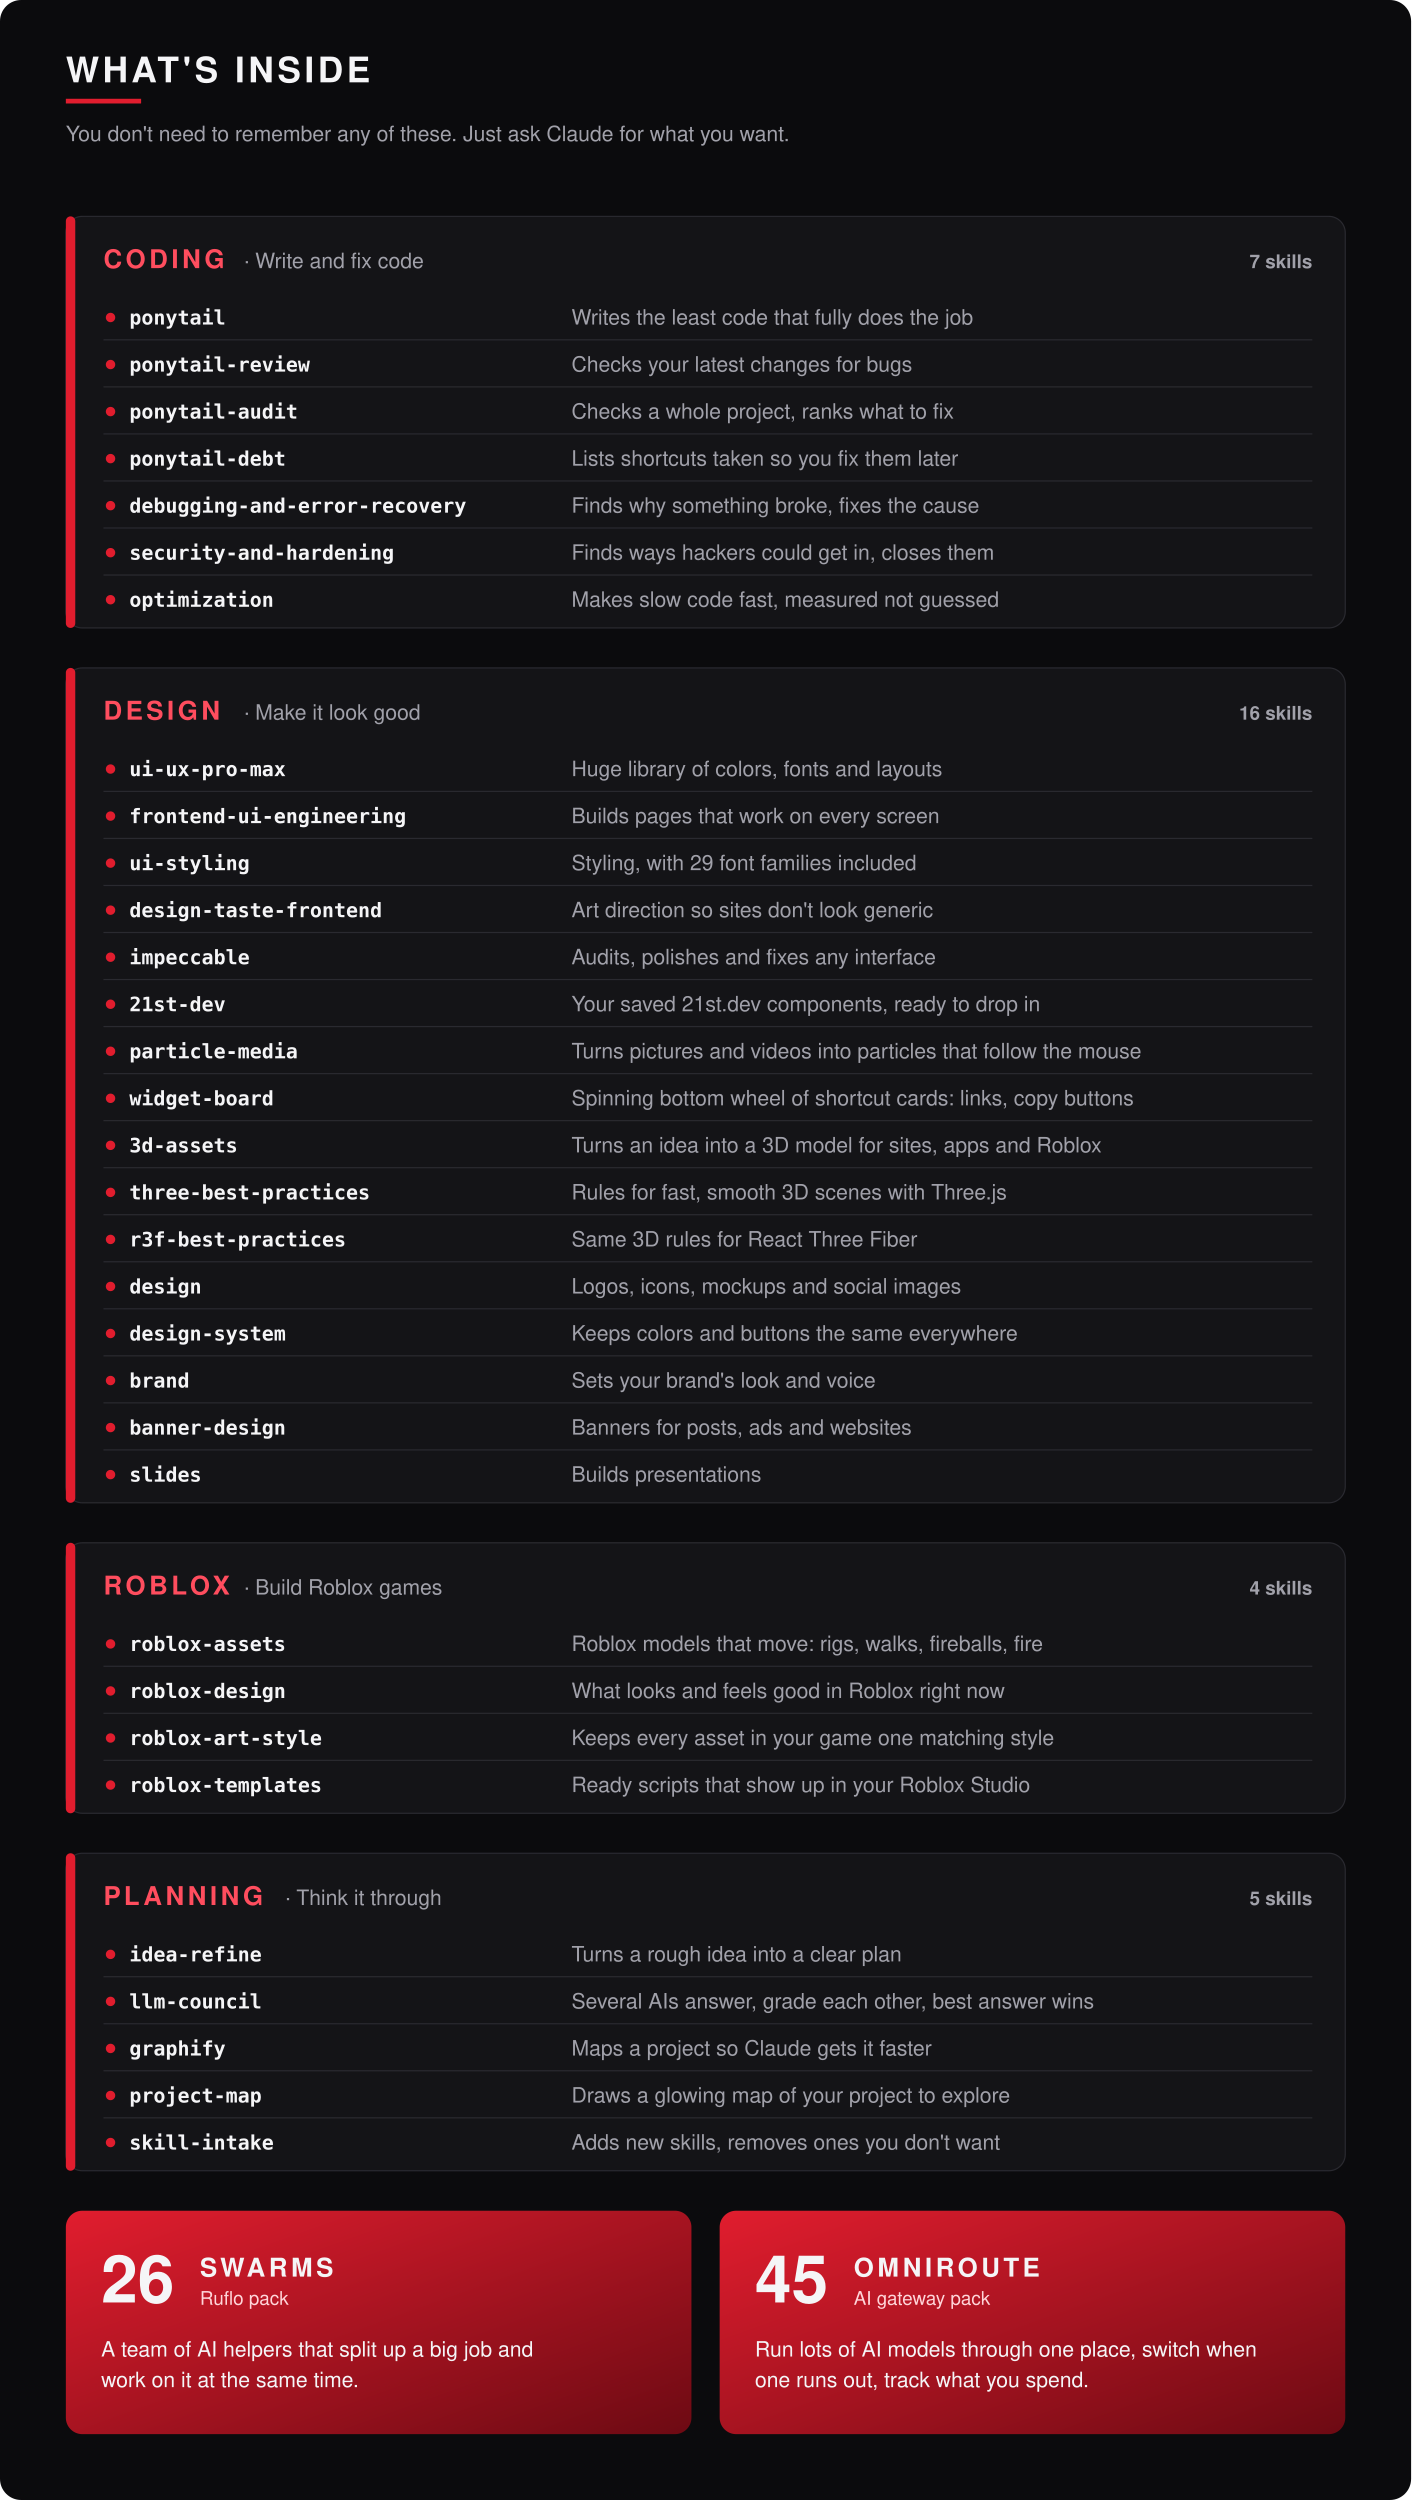
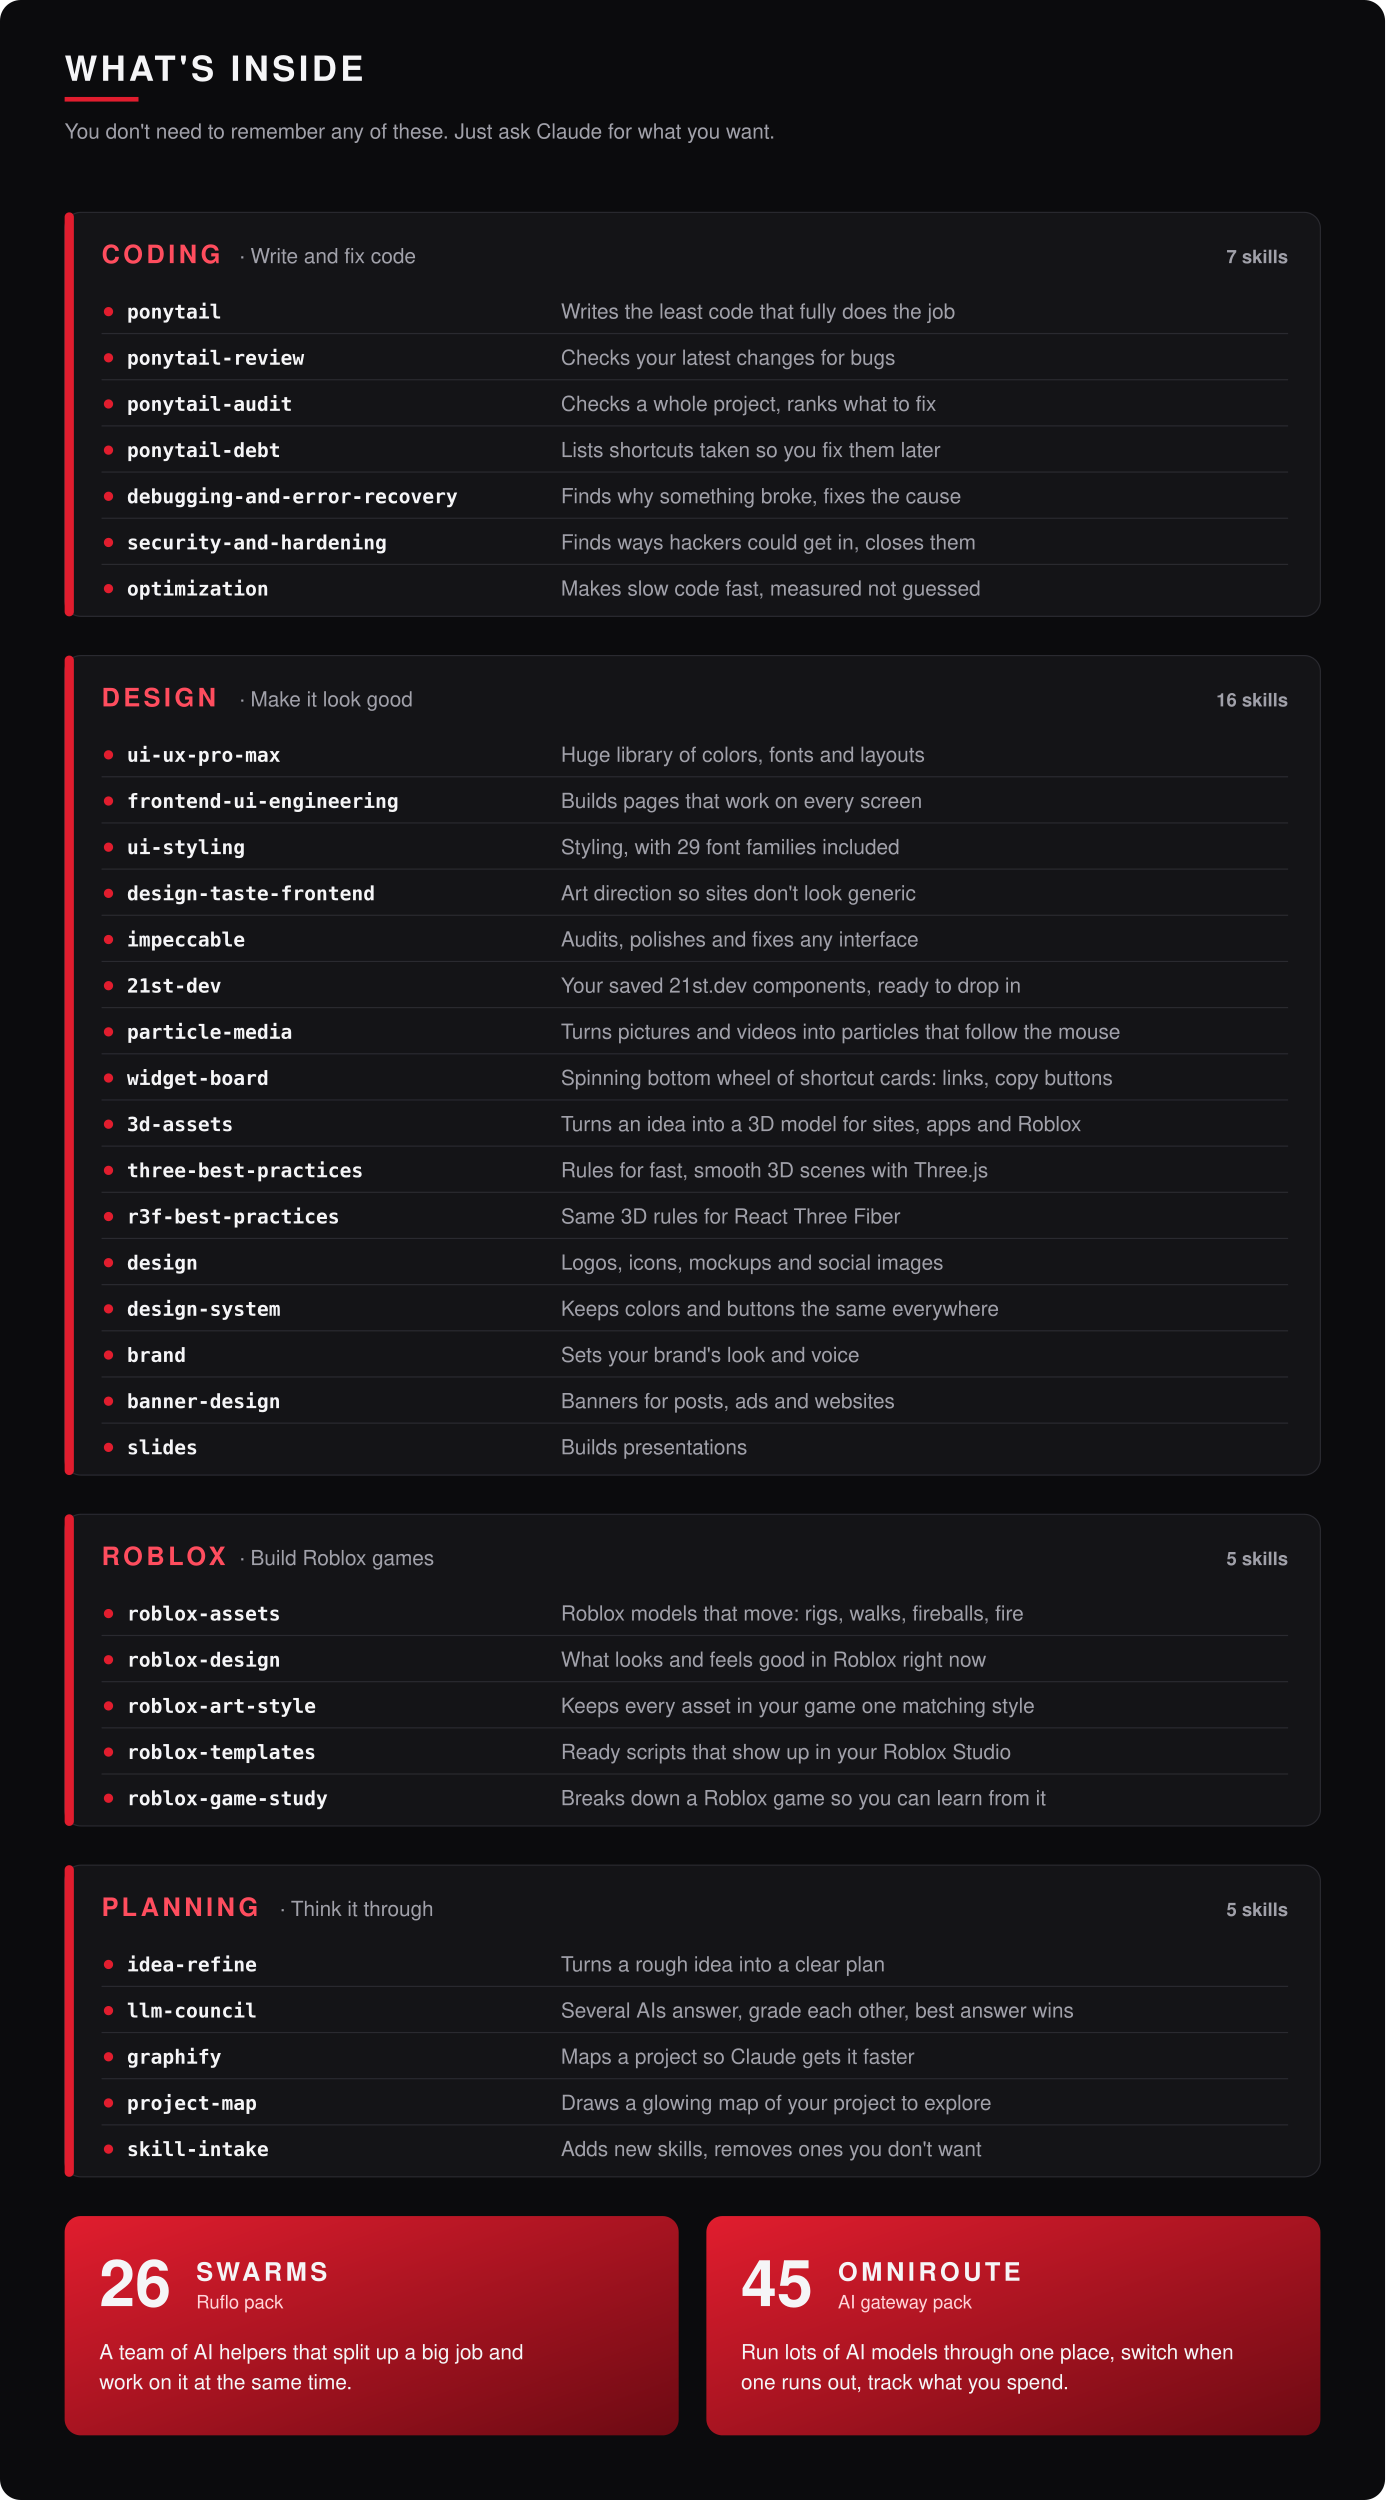
- <svg xmlns="http://www.w3.org/2000/svg" width="1200" height="2126" viewBox="0 0 1200 2126">
+ <svg xmlns="http://www.w3.org/2000/svg" width="1200" height="2166" viewBox="0 0 1200 2166">
  <defs>
    <linearGradient id="rg" x1="0" y1="0" x2="1" y2="1">
      <stop offset="0" stop-color="#e11d2e" />
      <stop offset="1" stop-color="#6d0a13" />
    </linearGradient>
  </defs>
-   <rect width="1200" height="2126" rx="18" fill="#0b0b0d" />
+   <rect width="1200" height="2166" rx="18" fill="#0b0b0d" />
  <text x="56" y="70" font-family="Segoe UI, Helvetica Neue, Helvetica, Arial, sans-serif" font-size="30" font-weight="800" fill="#f5f5f7" text-anchor="start" letter-spacing="3">WHAT'S INSIDE</text>
  <rect x="56" y="84" width="64" height="4" fill="#e11d2e" />
  <text x="56" y="120" font-family="Segoe UI, Helvetica Neue, Helvetica, Arial, sans-serif" font-size="18" font-weight="400" fill="#a1a1aa" text-anchor="start" letter-spacing="0">You don't need to remember any of these. Just ask Claude for what you want.</text>
  <rect x="56" y="184" width="1088" height="350" rx="14" fill="#141417" stroke="#2a2a30" />
  <rect x="56" y="184" width="8" height="350" rx="4" fill="#e11d2e" />
  <text x="88" y="228" font-family="Segoe UI, Helvetica Neue, Helvetica, Arial, sans-serif" font-size="22" font-weight="800" fill="#ff4d5e" text-anchor="start" letter-spacing="3">CODING</text>
  <text x="207.0" y="228" font-family="Segoe UI, Helvetica Neue, Helvetica, Arial, sans-serif" font-size="18" font-weight="500" fill="#a1a1aa" text-anchor="start" letter-spacing="0">· Write and fix code</text>
  <text x="1116" y="228" font-family="Segoe UI, Helvetica Neue, Helvetica, Arial, sans-serif" font-size="16" font-weight="600" fill="#a1a1aa" text-anchor="end" letter-spacing="0">7 skills</text>
  <circle cx="94" cy="270" r="4" fill="#e11d2e" />
  <text x="110" y="276" font-family="Cascadia Code, Consolas, Menlo, monospace" font-size="17" font-weight="600" fill="#f5f5f7" text-anchor="start" letter-spacing="0">ponytail</text>
  <text x="486" y="276" font-family="Segoe UI, Helvetica Neue, Helvetica, Arial, sans-serif" font-size="18" font-weight="400" fill="#a1a1aa" text-anchor="start" letter-spacing="0">Writes the least code that fully does the job</text>
  <line x1="88" y1="289" x2="1116" y2="289" stroke="#2a2a30" />
  <circle cx="94" cy="310" r="4" fill="#e11d2e" />
  <text x="110" y="316" font-family="Cascadia Code, Consolas, Menlo, monospace" font-size="17" font-weight="600" fill="#f5f5f7" text-anchor="start" letter-spacing="0">ponytail-review</text>
  <text x="486" y="316" font-family="Segoe UI, Helvetica Neue, Helvetica, Arial, sans-serif" font-size="18" font-weight="400" fill="#a1a1aa" text-anchor="start" letter-spacing="0">Checks your latest changes for bugs</text>
  <line x1="88" y1="329" x2="1116" y2="329" stroke="#2a2a30" />
  <circle cx="94" cy="350" r="4" fill="#e11d2e" />
  <text x="110" y="356" font-family="Cascadia Code, Consolas, Menlo, monospace" font-size="17" font-weight="600" fill="#f5f5f7" text-anchor="start" letter-spacing="0">ponytail-audit</text>
  <text x="486" y="356" font-family="Segoe UI, Helvetica Neue, Helvetica, Arial, sans-serif" font-size="18" font-weight="400" fill="#a1a1aa" text-anchor="start" letter-spacing="0">Checks a whole project, ranks what to fix</text>
  <line x1="88" y1="369" x2="1116" y2="369" stroke="#2a2a30" />
  <circle cx="94" cy="390" r="4" fill="#e11d2e" />
  <text x="110" y="396" font-family="Cascadia Code, Consolas, Menlo, monospace" font-size="17" font-weight="600" fill="#f5f5f7" text-anchor="start" letter-spacing="0">ponytail-debt</text>
  <text x="486" y="396" font-family="Segoe UI, Helvetica Neue, Helvetica, Arial, sans-serif" font-size="18" font-weight="400" fill="#a1a1aa" text-anchor="start" letter-spacing="0">Lists shortcuts taken so you fix them later</text>
  <line x1="88" y1="409" x2="1116" y2="409" stroke="#2a2a30" />
  <circle cx="94" cy="430" r="4" fill="#e11d2e" />
  <text x="110" y="436" font-family="Cascadia Code, Consolas, Menlo, monospace" font-size="17" font-weight="600" fill="#f5f5f7" text-anchor="start" letter-spacing="0">debugging-and-error-recovery</text>
  <text x="486" y="436" font-family="Segoe UI, Helvetica Neue, Helvetica, Arial, sans-serif" font-size="18" font-weight="400" fill="#a1a1aa" text-anchor="start" letter-spacing="0">Finds why something broke, fixes the cause</text>
  <line x1="88" y1="449" x2="1116" y2="449" stroke="#2a2a30" />
  <circle cx="94" cy="470" r="4" fill="#e11d2e" />
  <text x="110" y="476" font-family="Cascadia Code, Consolas, Menlo, monospace" font-size="17" font-weight="600" fill="#f5f5f7" text-anchor="start" letter-spacing="0">security-and-hardening</text>
  <text x="486" y="476" font-family="Segoe UI, Helvetica Neue, Helvetica, Arial, sans-serif" font-size="18" font-weight="400" fill="#a1a1aa" text-anchor="start" letter-spacing="0">Finds ways hackers could get in, closes them</text>
  <line x1="88" y1="489" x2="1116" y2="489" stroke="#2a2a30" />
  <circle cx="94" cy="510" r="4" fill="#e11d2e" />
  <text x="110" y="516" font-family="Cascadia Code, Consolas, Menlo, monospace" font-size="17" font-weight="600" fill="#f5f5f7" text-anchor="start" letter-spacing="0">optimization</text>
  <text x="486" y="516" font-family="Segoe UI, Helvetica Neue, Helvetica, Arial, sans-serif" font-size="18" font-weight="400" fill="#a1a1aa" text-anchor="start" letter-spacing="0">Makes slow code fast, measured not guessed</text>
  <rect x="56" y="568" width="1088" height="710" rx="14" fill="#141417" stroke="#2a2a30" />
  <rect x="56" y="568" width="8" height="710" rx="4" fill="#e11d2e" />
  <text x="88" y="612" font-family="Segoe UI, Helvetica Neue, Helvetica, Arial, sans-serif" font-size="22" font-weight="800" fill="#ff4d5e" text-anchor="start" letter-spacing="3">DESIGN</text>
  <text x="207.0" y="612" font-family="Segoe UI, Helvetica Neue, Helvetica, Arial, sans-serif" font-size="18" font-weight="500" fill="#a1a1aa" text-anchor="start" letter-spacing="0">· Make it look good</text>
  <text x="1116" y="612" font-family="Segoe UI, Helvetica Neue, Helvetica, Arial, sans-serif" font-size="16" font-weight="600" fill="#a1a1aa" text-anchor="end" letter-spacing="0">16 skills</text>
  <circle cx="94" cy="654" r="4" fill="#e11d2e" />
  <text x="110" y="660" font-family="Cascadia Code, Consolas, Menlo, monospace" font-size="17" font-weight="600" fill="#f5f5f7" text-anchor="start" letter-spacing="0">ui-ux-pro-max</text>
  <text x="486" y="660" font-family="Segoe UI, Helvetica Neue, Helvetica, Arial, sans-serif" font-size="18" font-weight="400" fill="#a1a1aa" text-anchor="start" letter-spacing="0">Huge library of colors, fonts and layouts</text>
  <line x1="88" y1="673" x2="1116" y2="673" stroke="#2a2a30" />
  <circle cx="94" cy="694" r="4" fill="#e11d2e" />
  <text x="110" y="700" font-family="Cascadia Code, Consolas, Menlo, monospace" font-size="17" font-weight="600" fill="#f5f5f7" text-anchor="start" letter-spacing="0">frontend-ui-engineering</text>
  <text x="486" y="700" font-family="Segoe UI, Helvetica Neue, Helvetica, Arial, sans-serif" font-size="18" font-weight="400" fill="#a1a1aa" text-anchor="start" letter-spacing="0">Builds pages that work on every screen</text>
  <line x1="88" y1="713" x2="1116" y2="713" stroke="#2a2a30" />
  <circle cx="94" cy="734" r="4" fill="#e11d2e" />
  <text x="110" y="740" font-family="Cascadia Code, Consolas, Menlo, monospace" font-size="17" font-weight="600" fill="#f5f5f7" text-anchor="start" letter-spacing="0">ui-styling</text>
  <text x="486" y="740" font-family="Segoe UI, Helvetica Neue, Helvetica, Arial, sans-serif" font-size="18" font-weight="400" fill="#a1a1aa" text-anchor="start" letter-spacing="0">Styling, with 29 font families included</text>
  <line x1="88" y1="753" x2="1116" y2="753" stroke="#2a2a30" />
  <circle cx="94" cy="774" r="4" fill="#e11d2e" />
  <text x="110" y="780" font-family="Cascadia Code, Consolas, Menlo, monospace" font-size="17" font-weight="600" fill="#f5f5f7" text-anchor="start" letter-spacing="0">design-taste-frontend</text>
  <text x="486" y="780" font-family="Segoe UI, Helvetica Neue, Helvetica, Arial, sans-serif" font-size="18" font-weight="400" fill="#a1a1aa" text-anchor="start" letter-spacing="0">Art direction so sites don't look generic</text>
  <line x1="88" y1="793" x2="1116" y2="793" stroke="#2a2a30" />
  <circle cx="94" cy="814" r="4" fill="#e11d2e" />
  <text x="110" y="820" font-family="Cascadia Code, Consolas, Menlo, monospace" font-size="17" font-weight="600" fill="#f5f5f7" text-anchor="start" letter-spacing="0">impeccable</text>
  <text x="486" y="820" font-family="Segoe UI, Helvetica Neue, Helvetica, Arial, sans-serif" font-size="18" font-weight="400" fill="#a1a1aa" text-anchor="start" letter-spacing="0">Audits, polishes and fixes any interface</text>
  <line x1="88" y1="833" x2="1116" y2="833" stroke="#2a2a30" />
  <circle cx="94" cy="854" r="4" fill="#e11d2e" />
  <text x="110" y="860" font-family="Cascadia Code, Consolas, Menlo, monospace" font-size="17" font-weight="600" fill="#f5f5f7" text-anchor="start" letter-spacing="0">21st-dev</text>
  <text x="486" y="860" font-family="Segoe UI, Helvetica Neue, Helvetica, Arial, sans-serif" font-size="18" font-weight="400" fill="#a1a1aa" text-anchor="start" letter-spacing="0">Your saved 21st.dev components, ready to drop in</text>
  <line x1="88" y1="873" x2="1116" y2="873" stroke="#2a2a30" />
  <circle cx="94" cy="894" r="4" fill="#e11d2e" />
  <text x="110" y="900" font-family="Cascadia Code, Consolas, Menlo, monospace" font-size="17" font-weight="600" fill="#f5f5f7" text-anchor="start" letter-spacing="0">particle-media</text>
  <text x="486" y="900" font-family="Segoe UI, Helvetica Neue, Helvetica, Arial, sans-serif" font-size="18" font-weight="400" fill="#a1a1aa" text-anchor="start" letter-spacing="0">Turns pictures and videos into particles that follow the mouse</text>
  <line x1="88" y1="913" x2="1116" y2="913" stroke="#2a2a30" />
  <circle cx="94" cy="934" r="4" fill="#e11d2e" />
  <text x="110" y="940" font-family="Cascadia Code, Consolas, Menlo, monospace" font-size="17" font-weight="600" fill="#f5f5f7" text-anchor="start" letter-spacing="0">widget-board</text>
  <text x="486" y="940" font-family="Segoe UI, Helvetica Neue, Helvetica, Arial, sans-serif" font-size="18" font-weight="400" fill="#a1a1aa" text-anchor="start" letter-spacing="0">Spinning bottom wheel of shortcut cards: links, copy buttons</text>
  <line x1="88" y1="953" x2="1116" y2="953" stroke="#2a2a30" />
  <circle cx="94" cy="974" r="4" fill="#e11d2e" />
  <text x="110" y="980" font-family="Cascadia Code, Consolas, Menlo, monospace" font-size="17" font-weight="600" fill="#f5f5f7" text-anchor="start" letter-spacing="0">3d-assets</text>
  <text x="486" y="980" font-family="Segoe UI, Helvetica Neue, Helvetica, Arial, sans-serif" font-size="18" font-weight="400" fill="#a1a1aa" text-anchor="start" letter-spacing="0">Turns an idea into a 3D model for sites, apps and Roblox</text>
  <line x1="88" y1="993" x2="1116" y2="993" stroke="#2a2a30" />
  <circle cx="94" cy="1014" r="4" fill="#e11d2e" />
  <text x="110" y="1020" font-family="Cascadia Code, Consolas, Menlo, monospace" font-size="17" font-weight="600" fill="#f5f5f7" text-anchor="start" letter-spacing="0">three-best-practices</text>
  <text x="486" y="1020" font-family="Segoe UI, Helvetica Neue, Helvetica, Arial, sans-serif" font-size="18" font-weight="400" fill="#a1a1aa" text-anchor="start" letter-spacing="0">Rules for fast, smooth 3D scenes with Three.js</text>
  <line x1="88" y1="1033" x2="1116" y2="1033" stroke="#2a2a30" />
  <circle cx="94" cy="1054" r="4" fill="#e11d2e" />
  <text x="110" y="1060" font-family="Cascadia Code, Consolas, Menlo, monospace" font-size="17" font-weight="600" fill="#f5f5f7" text-anchor="start" letter-spacing="0">r3f-best-practices</text>
  <text x="486" y="1060" font-family="Segoe UI, Helvetica Neue, Helvetica, Arial, sans-serif" font-size="18" font-weight="400" fill="#a1a1aa" text-anchor="start" letter-spacing="0">Same 3D rules for React Three Fiber</text>
  <line x1="88" y1="1073" x2="1116" y2="1073" stroke="#2a2a30" />
  <circle cx="94" cy="1094" r="4" fill="#e11d2e" />
  <text x="110" y="1100" font-family="Cascadia Code, Consolas, Menlo, monospace" font-size="17" font-weight="600" fill="#f5f5f7" text-anchor="start" letter-spacing="0">design</text>
  <text x="486" y="1100" font-family="Segoe UI, Helvetica Neue, Helvetica, Arial, sans-serif" font-size="18" font-weight="400" fill="#a1a1aa" text-anchor="start" letter-spacing="0">Logos, icons, mockups and social images</text>
  <line x1="88" y1="1113" x2="1116" y2="1113" stroke="#2a2a30" />
  <circle cx="94" cy="1134" r="4" fill="#e11d2e" />
  <text x="110" y="1140" font-family="Cascadia Code, Consolas, Menlo, monospace" font-size="17" font-weight="600" fill="#f5f5f7" text-anchor="start" letter-spacing="0">design-system</text>
  <text x="486" y="1140" font-family="Segoe UI, Helvetica Neue, Helvetica, Arial, sans-serif" font-size="18" font-weight="400" fill="#a1a1aa" text-anchor="start" letter-spacing="0">Keeps colors and buttons the same everywhere</text>
  <line x1="88" y1="1153" x2="1116" y2="1153" stroke="#2a2a30" />
  <circle cx="94" cy="1174" r="4" fill="#e11d2e" />
  <text x="110" y="1180" font-family="Cascadia Code, Consolas, Menlo, monospace" font-size="17" font-weight="600" fill="#f5f5f7" text-anchor="start" letter-spacing="0">brand</text>
  <text x="486" y="1180" font-family="Segoe UI, Helvetica Neue, Helvetica, Arial, sans-serif" font-size="18" font-weight="400" fill="#a1a1aa" text-anchor="start" letter-spacing="0">Sets your brand's look and voice</text>
  <line x1="88" y1="1193" x2="1116" y2="1193" stroke="#2a2a30" />
  <circle cx="94" cy="1214" r="4" fill="#e11d2e" />
  <text x="110" y="1220" font-family="Cascadia Code, Consolas, Menlo, monospace" font-size="17" font-weight="600" fill="#f5f5f7" text-anchor="start" letter-spacing="0">banner-design</text>
  <text x="486" y="1220" font-family="Segoe UI, Helvetica Neue, Helvetica, Arial, sans-serif" font-size="18" font-weight="400" fill="#a1a1aa" text-anchor="start" letter-spacing="0">Banners for posts, ads and websites</text>
  <line x1="88" y1="1233" x2="1116" y2="1233" stroke="#2a2a30" />
  <circle cx="94" cy="1254" r="4" fill="#e11d2e" />
  <text x="110" y="1260" font-family="Cascadia Code, Consolas, Menlo, monospace" font-size="17" font-weight="600" fill="#f5f5f7" text-anchor="start" letter-spacing="0">slides</text>
  <text x="486" y="1260" font-family="Segoe UI, Helvetica Neue, Helvetica, Arial, sans-serif" font-size="18" font-weight="400" fill="#a1a1aa" text-anchor="start" letter-spacing="0">Builds presentations</text>
-   <rect x="56" y="1312" width="1088" height="230" rx="14" fill="#141417" stroke="#2a2a30" />
-   <rect x="56" y="1312" width="8" height="230" rx="4" fill="#e11d2e" />
+   <rect x="56" y="1312" width="1088" height="270" rx="14" fill="#141417" stroke="#2a2a30" />
+   <rect x="56" y="1312" width="8" height="270" rx="4" fill="#e11d2e" />
  <text x="88" y="1356" font-family="Segoe UI, Helvetica Neue, Helvetica, Arial, sans-serif" font-size="22" font-weight="800" fill="#ff4d5e" text-anchor="start" letter-spacing="3">ROBLOX</text>
  <text x="207.0" y="1356" font-family="Segoe UI, Helvetica Neue, Helvetica, Arial, sans-serif" font-size="18" font-weight="500" fill="#a1a1aa" text-anchor="start" letter-spacing="0">· Build Roblox games</text>
-   <text x="1116" y="1356" font-family="Segoe UI, Helvetica Neue, Helvetica, Arial, sans-serif" font-size="16" font-weight="600" fill="#a1a1aa" text-anchor="end" letter-spacing="0">4 skills</text>
+   <text x="1116" y="1356" font-family="Segoe UI, Helvetica Neue, Helvetica, Arial, sans-serif" font-size="16" font-weight="600" fill="#a1a1aa" text-anchor="end" letter-spacing="0">5 skills</text>
  <circle cx="94" cy="1398" r="4" fill="#e11d2e" />
  <text x="110" y="1404" font-family="Cascadia Code, Consolas, Menlo, monospace" font-size="17" font-weight="600" fill="#f5f5f7" text-anchor="start" letter-spacing="0">roblox-assets</text>
  <text x="486" y="1404" font-family="Segoe UI, Helvetica Neue, Helvetica, Arial, sans-serif" font-size="18" font-weight="400" fill="#a1a1aa" text-anchor="start" letter-spacing="0">Roblox models that move: rigs, walks, fireballs, fire</text>
  <line x1="88" y1="1417" x2="1116" y2="1417" stroke="#2a2a30" />
  <circle cx="94" cy="1438" r="4" fill="#e11d2e" />
  <text x="110" y="1444" font-family="Cascadia Code, Consolas, Menlo, monospace" font-size="17" font-weight="600" fill="#f5f5f7" text-anchor="start" letter-spacing="0">roblox-design</text>
  <text x="486" y="1444" font-family="Segoe UI, Helvetica Neue, Helvetica, Arial, sans-serif" font-size="18" font-weight="400" fill="#a1a1aa" text-anchor="start" letter-spacing="0">What looks and feels good in Roblox right now</text>
  <line x1="88" y1="1457" x2="1116" y2="1457" stroke="#2a2a30" />
  <circle cx="94" cy="1478" r="4" fill="#e11d2e" />
  <text x="110" y="1484" font-family="Cascadia Code, Consolas, Menlo, monospace" font-size="17" font-weight="600" fill="#f5f5f7" text-anchor="start" letter-spacing="0">roblox-art-style</text>
  <text x="486" y="1484" font-family="Segoe UI, Helvetica Neue, Helvetica, Arial, sans-serif" font-size="18" font-weight="400" fill="#a1a1aa" text-anchor="start" letter-spacing="0">Keeps every asset in your game one matching style</text>
  <line x1="88" y1="1497" x2="1116" y2="1497" stroke="#2a2a30" />
  <circle cx="94" cy="1518" r="4" fill="#e11d2e" />
  <text x="110" y="1524" font-family="Cascadia Code, Consolas, Menlo, monospace" font-size="17" font-weight="600" fill="#f5f5f7" text-anchor="start" letter-spacing="0">roblox-templates</text>
  <text x="486" y="1524" font-family="Segoe UI, Helvetica Neue, Helvetica, Arial, sans-serif" font-size="18" font-weight="400" fill="#a1a1aa" text-anchor="start" letter-spacing="0">Ready scripts that show up in your Roblox Studio</text>
-   <rect x="56" y="1576" width="1088" height="270" rx="14" fill="#141417" stroke="#2a2a30" />
-   <rect x="56" y="1576" width="8" height="270" rx="4" fill="#e11d2e" />
-   <text x="88" y="1620" font-family="Segoe UI, Helvetica Neue, Helvetica, Arial, sans-serif" font-size="22" font-weight="800" fill="#ff4d5e" text-anchor="start" letter-spacing="3">PLANNING</text>
-   <text x="242.0" y="1620" font-family="Segoe UI, Helvetica Neue, Helvetica, Arial, sans-serif" font-size="18" font-weight="500" fill="#a1a1aa" text-anchor="start" letter-spacing="0">· Think it through</text>
-   <text x="1116" y="1620" font-family="Segoe UI, Helvetica Neue, Helvetica, Arial, sans-serif" font-size="16" font-weight="600" fill="#a1a1aa" text-anchor="end" letter-spacing="0">5 skills</text>
-   <circle cx="94" cy="1662" r="4" fill="#e11d2e" />
-   <text x="110" y="1668" font-family="Cascadia Code, Consolas, Menlo, monospace" font-size="17" font-weight="600" fill="#f5f5f7" text-anchor="start" letter-spacing="0">idea-refine</text>
-   <text x="486" y="1668" font-family="Segoe UI, Helvetica Neue, Helvetica, Arial, sans-serif" font-size="18" font-weight="400" fill="#a1a1aa" text-anchor="start" letter-spacing="0">Turns a rough idea into a clear plan</text>
-   <line x1="88" y1="1681" x2="1116" y2="1681" stroke="#2a2a30" />
+   <line x1="88" y1="1537" x2="1116" y2="1537" stroke="#2a2a30" />
+   <circle cx="94" cy="1558" r="4" fill="#e11d2e" />
+   <text x="110" y="1564" font-family="Cascadia Code, Consolas, Menlo, monospace" font-size="17" font-weight="600" fill="#f5f5f7" text-anchor="start" letter-spacing="0">roblox-game-study</text>
+   <text x="486" y="1564" font-family="Segoe UI, Helvetica Neue, Helvetica, Arial, sans-serif" font-size="18" font-weight="400" fill="#a1a1aa" text-anchor="start" letter-spacing="0">Breaks down a Roblox game so you can learn from it</text>
+   <rect x="56" y="1616" width="1088" height="270" rx="14" fill="#141417" stroke="#2a2a30" />
+   <rect x="56" y="1616" width="8" height="270" rx="4" fill="#e11d2e" />
+   <text x="88" y="1660" font-family="Segoe UI, Helvetica Neue, Helvetica, Arial, sans-serif" font-size="22" font-weight="800" fill="#ff4d5e" text-anchor="start" letter-spacing="3">PLANNING</text>
+   <text x="242.0" y="1660" font-family="Segoe UI, Helvetica Neue, Helvetica, Arial, sans-serif" font-size="18" font-weight="500" fill="#a1a1aa" text-anchor="start" letter-spacing="0">· Think it through</text>
+   <text x="1116" y="1660" font-family="Segoe UI, Helvetica Neue, Helvetica, Arial, sans-serif" font-size="16" font-weight="600" fill="#a1a1aa" text-anchor="end" letter-spacing="0">5 skills</text>
  <circle cx="94" cy="1702" r="4" fill="#e11d2e" />
-   <text x="110" y="1708" font-family="Cascadia Code, Consolas, Menlo, monospace" font-size="17" font-weight="600" fill="#f5f5f7" text-anchor="start" letter-spacing="0">llm-council</text>
-   <text x="486" y="1708" font-family="Segoe UI, Helvetica Neue, Helvetica, Arial, sans-serif" font-size="18" font-weight="400" fill="#a1a1aa" text-anchor="start" letter-spacing="0">Several AIs answer, grade each other, best answer wins</text>
+   <text x="110" y="1708" font-family="Cascadia Code, Consolas, Menlo, monospace" font-size="17" font-weight="600" fill="#f5f5f7" text-anchor="start" letter-spacing="0">idea-refine</text>
+   <text x="486" y="1708" font-family="Segoe UI, Helvetica Neue, Helvetica, Arial, sans-serif" font-size="18" font-weight="400" fill="#a1a1aa" text-anchor="start" letter-spacing="0">Turns a rough idea into a clear plan</text>
  <line x1="88" y1="1721" x2="1116" y2="1721" stroke="#2a2a30" />
  <circle cx="94" cy="1742" r="4" fill="#e11d2e" />
-   <text x="110" y="1748" font-family="Cascadia Code, Consolas, Menlo, monospace" font-size="17" font-weight="600" fill="#f5f5f7" text-anchor="start" letter-spacing="0">graphify</text>
-   <text x="486" y="1748" font-family="Segoe UI, Helvetica Neue, Helvetica, Arial, sans-serif" font-size="18" font-weight="400" fill="#a1a1aa" text-anchor="start" letter-spacing="0">Maps a project so Claude gets it faster</text>
+   <text x="110" y="1748" font-family="Cascadia Code, Consolas, Menlo, monospace" font-size="17" font-weight="600" fill="#f5f5f7" text-anchor="start" letter-spacing="0">llm-council</text>
+   <text x="486" y="1748" font-family="Segoe UI, Helvetica Neue, Helvetica, Arial, sans-serif" font-size="18" font-weight="400" fill="#a1a1aa" text-anchor="start" letter-spacing="0">Several AIs answer, grade each other, best answer wins</text>
  <line x1="88" y1="1761" x2="1116" y2="1761" stroke="#2a2a30" />
  <circle cx="94" cy="1782" r="4" fill="#e11d2e" />
-   <text x="110" y="1788" font-family="Cascadia Code, Consolas, Menlo, monospace" font-size="17" font-weight="600" fill="#f5f5f7" text-anchor="start" letter-spacing="0">project-map</text>
-   <text x="486" y="1788" font-family="Segoe UI, Helvetica Neue, Helvetica, Arial, sans-serif" font-size="18" font-weight="400" fill="#a1a1aa" text-anchor="start" letter-spacing="0">Draws a glowing map of your project to explore</text>
+   <text x="110" y="1788" font-family="Cascadia Code, Consolas, Menlo, monospace" font-size="17" font-weight="600" fill="#f5f5f7" text-anchor="start" letter-spacing="0">graphify</text>
+   <text x="486" y="1788" font-family="Segoe UI, Helvetica Neue, Helvetica, Arial, sans-serif" font-size="18" font-weight="400" fill="#a1a1aa" text-anchor="start" letter-spacing="0">Maps a project so Claude gets it faster</text>
  <line x1="88" y1="1801" x2="1116" y2="1801" stroke="#2a2a30" />
  <circle cx="94" cy="1822" r="4" fill="#e11d2e" />
-   <text x="110" y="1828" font-family="Cascadia Code, Consolas, Menlo, monospace" font-size="17" font-weight="600" fill="#f5f5f7" text-anchor="start" letter-spacing="0">skill-intake</text>
-   <text x="486" y="1828" font-family="Segoe UI, Helvetica Neue, Helvetica, Arial, sans-serif" font-size="18" font-weight="400" fill="#a1a1aa" text-anchor="start" letter-spacing="0">Adds new skills, removes ones you don't want</text>
-   <rect x="56" y="1880" width="532" height="190" rx="14" fill="url(#rg)" />
-   <text x="86" y="1958" font-family="Segoe UI, Helvetica Neue, Helvetica, Arial, sans-serif" font-size="56" font-weight="800" fill="#f5f5f7" text-anchor="start" letter-spacing="0">26</text>
-   <text x="170" y="1936" font-family="Segoe UI, Helvetica Neue, Helvetica, Arial, sans-serif" font-size="22" font-weight="800" fill="#f5f5f7" text-anchor="start" letter-spacing="3">SWARMS</text>
-   <text x="170" y="1960" font-family="Segoe UI, Helvetica Neue, Helvetica, Arial, sans-serif" font-size="16" font-weight="500" fill="#ffd5d9" text-anchor="start" letter-spacing="0">Ruflo pack</text>
-   <text x="86" y="2004" font-family="Segoe UI, Helvetica Neue, Helvetica, Arial, sans-serif" font-size="18" font-weight="500" fill="#f5f5f7" text-anchor="start" letter-spacing="0">A team of AI helpers that split up a big job and</text>
-   <text x="86" y="2030" font-family="Segoe UI, Helvetica Neue, Helvetica, Arial, sans-serif" font-size="18" font-weight="500" fill="#f5f5f7" text-anchor="start" letter-spacing="0">work on it at the same time.</text>
-   <rect x="612" y="1880" width="532" height="190" rx="14" fill="url(#rg)" />
-   <text x="642" y="1958" font-family="Segoe UI, Helvetica Neue, Helvetica, Arial, sans-serif" font-size="56" font-weight="800" fill="#f5f5f7" text-anchor="start" letter-spacing="0">45</text>
-   <text x="726" y="1936" font-family="Segoe UI, Helvetica Neue, Helvetica, Arial, sans-serif" font-size="22" font-weight="800" fill="#f5f5f7" text-anchor="start" letter-spacing="3">OMNIROUTE</text>
-   <text x="726" y="1960" font-family="Segoe UI, Helvetica Neue, Helvetica, Arial, sans-serif" font-size="16" font-weight="500" fill="#ffd5d9" text-anchor="start" letter-spacing="0">AI gateway pack</text>
-   <text x="642" y="2004" font-family="Segoe UI, Helvetica Neue, Helvetica, Arial, sans-serif" font-size="18" font-weight="500" fill="#f5f5f7" text-anchor="start" letter-spacing="0">Run lots of AI models through one place, switch when</text>
-   <text x="642" y="2030" font-family="Segoe UI, Helvetica Neue, Helvetica, Arial, sans-serif" font-size="18" font-weight="500" fill="#f5f5f7" text-anchor="start" letter-spacing="0">one runs out, track what you spend.</text>
+   <text x="110" y="1828" font-family="Cascadia Code, Consolas, Menlo, monospace" font-size="17" font-weight="600" fill="#f5f5f7" text-anchor="start" letter-spacing="0">project-map</text>
+   <text x="486" y="1828" font-family="Segoe UI, Helvetica Neue, Helvetica, Arial, sans-serif" font-size="18" font-weight="400" fill="#a1a1aa" text-anchor="start" letter-spacing="0">Draws a glowing map of your project to explore</text>
+   <line x1="88" y1="1841" x2="1116" y2="1841" stroke="#2a2a30" />
+   <circle cx="94" cy="1862" r="4" fill="#e11d2e" />
+   <text x="110" y="1868" font-family="Cascadia Code, Consolas, Menlo, monospace" font-size="17" font-weight="600" fill="#f5f5f7" text-anchor="start" letter-spacing="0">skill-intake</text>
+   <text x="486" y="1868" font-family="Segoe UI, Helvetica Neue, Helvetica, Arial, sans-serif" font-size="18" font-weight="400" fill="#a1a1aa" text-anchor="start" letter-spacing="0">Adds new skills, removes ones you don't want</text>
+   <rect x="56" y="1920" width="532" height="190" rx="14" fill="url(#rg)" />
+   <text x="86" y="1998" font-family="Segoe UI, Helvetica Neue, Helvetica, Arial, sans-serif" font-size="56" font-weight="800" fill="#f5f5f7" text-anchor="start" letter-spacing="0">26</text>
+   <text x="170" y="1976" font-family="Segoe UI, Helvetica Neue, Helvetica, Arial, sans-serif" font-size="22" font-weight="800" fill="#f5f5f7" text-anchor="start" letter-spacing="3">SWARMS</text>
+   <text x="170" y="2000" font-family="Segoe UI, Helvetica Neue, Helvetica, Arial, sans-serif" font-size="16" font-weight="500" fill="#ffd5d9" text-anchor="start" letter-spacing="0">Ruflo pack</text>
+   <text x="86" y="2044" font-family="Segoe UI, Helvetica Neue, Helvetica, Arial, sans-serif" font-size="18" font-weight="500" fill="#f5f5f7" text-anchor="start" letter-spacing="0">A team of AI helpers that split up a big job and</text>
+   <text x="86" y="2070" font-family="Segoe UI, Helvetica Neue, Helvetica, Arial, sans-serif" font-size="18" font-weight="500" fill="#f5f5f7" text-anchor="start" letter-spacing="0">work on it at the same time.</text>
+   <rect x="612" y="1920" width="532" height="190" rx="14" fill="url(#rg)" />
+   <text x="642" y="1998" font-family="Segoe UI, Helvetica Neue, Helvetica, Arial, sans-serif" font-size="56" font-weight="800" fill="#f5f5f7" text-anchor="start" letter-spacing="0">45</text>
+   <text x="726" y="1976" font-family="Segoe UI, Helvetica Neue, Helvetica, Arial, sans-serif" font-size="22" font-weight="800" fill="#f5f5f7" text-anchor="start" letter-spacing="3">OMNIROUTE</text>
+   <text x="726" y="2000" font-family="Segoe UI, Helvetica Neue, Helvetica, Arial, sans-serif" font-size="16" font-weight="500" fill="#ffd5d9" text-anchor="start" letter-spacing="0">AI gateway pack</text>
+   <text x="642" y="2044" font-family="Segoe UI, Helvetica Neue, Helvetica, Arial, sans-serif" font-size="18" font-weight="500" fill="#f5f5f7" text-anchor="start" letter-spacing="0">Run lots of AI models through one place, switch when</text>
+   <text x="642" y="2070" font-family="Segoe UI, Helvetica Neue, Helvetica, Arial, sans-serif" font-size="18" font-weight="500" fill="#f5f5f7" text-anchor="start" letter-spacing="0">one runs out, track what you spend.</text>
</svg>
